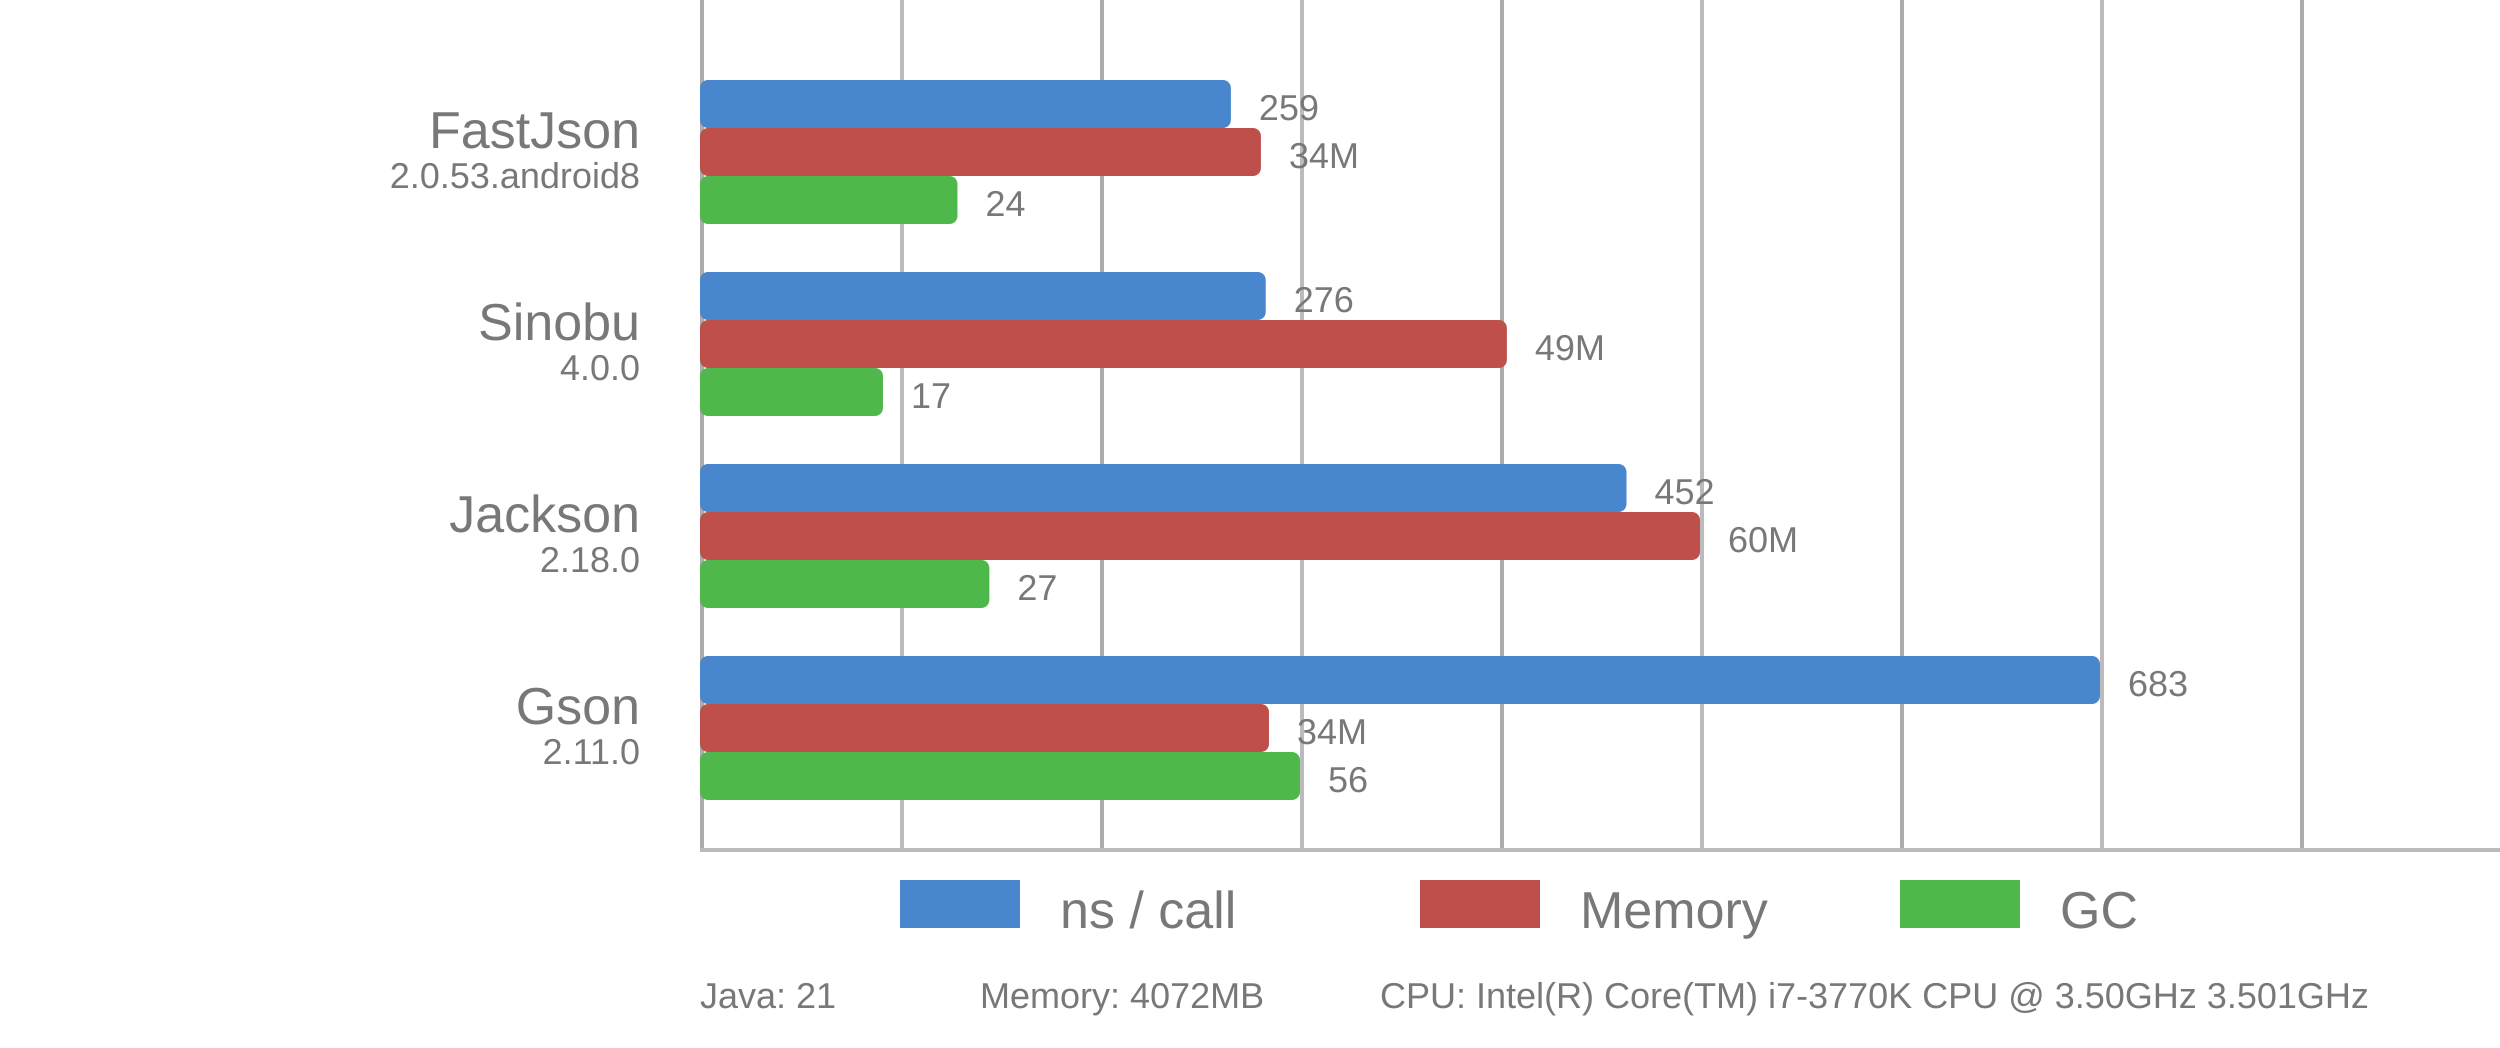
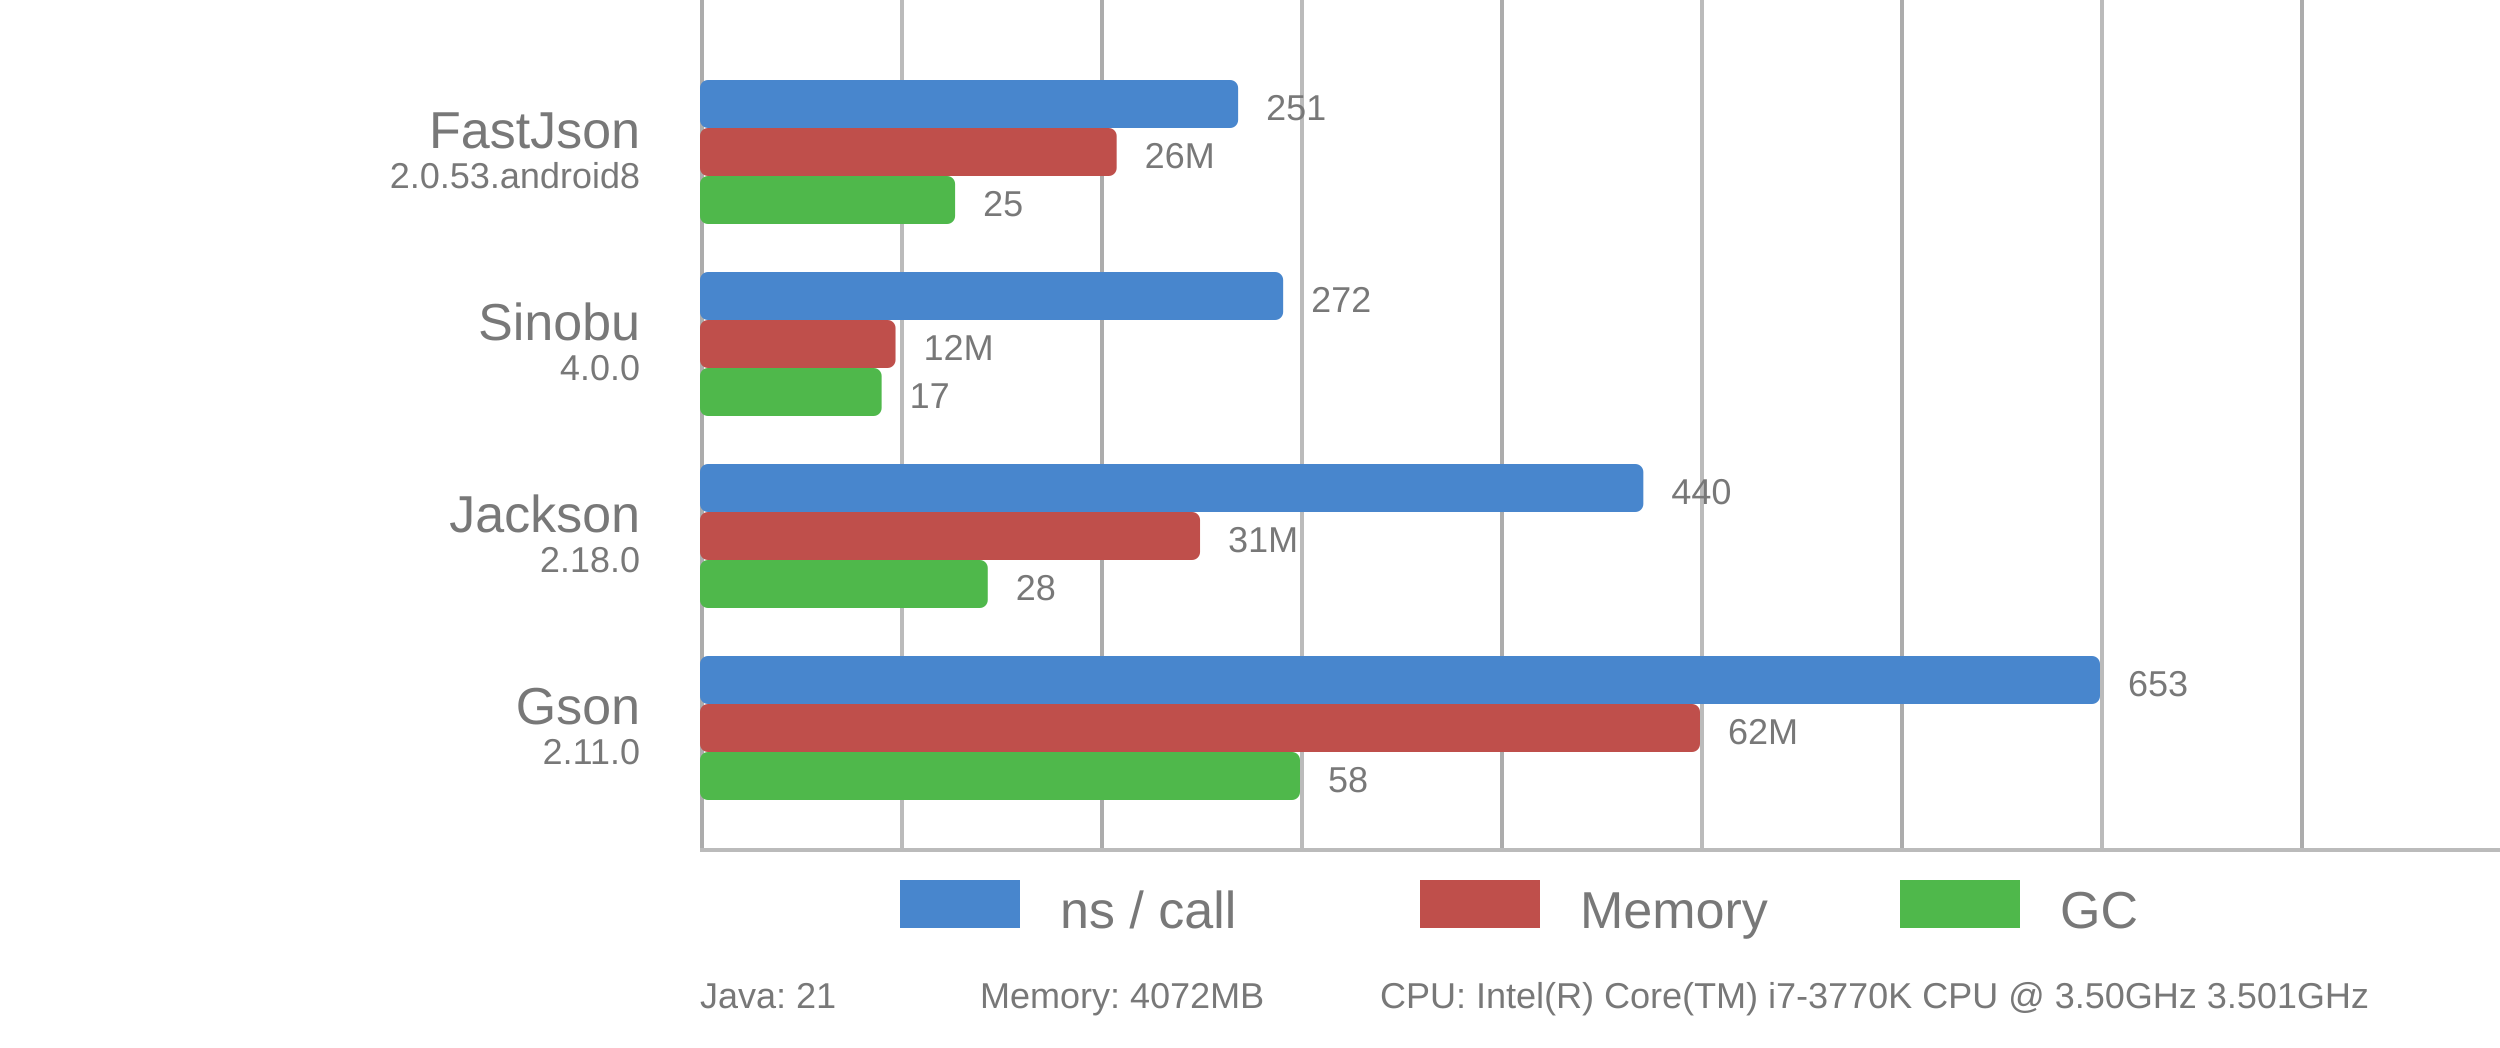
<svg xmlns="http://www.w3.org/2000/svg" viewBox="0 0 625 262">
  <style>
      text {
          font-family: Arial;
          font-size: 13px;
          fill: #787878;
      }

      .desc {
          font-size: 9px;
      }

      .vline {
          fill: #acacac;
          stroke: none;
          stroke-width: 0;
      }

      .subline {
          fill: #bbb;
          stroke: none;
          stroke-width: 0;
      }

      .call {
          fill: #4886CD;
          stroke-linejoin: round;
          height: 12px;
      }

      .gc {
          fill: #4FB84B;
          stroke-linejoin: round;
          height: 12px;
      }

      .memory {
          fill: #BF4F4B;
          stroke-linejoin: round;
          height: 12px;
      }
  </style>
  <g>
    <rect x="175" y="0" width="1" height="212" class="vline" />
    <rect x="275" y="0" width="1" height="212" class="vline" />
    <rect x="375" y="0" width="1" height="212" class="vline" />
    <rect x="475" y="0" width="1" height="212" class="vline" />
    <rect x="575" y="0" width="1" height="212" class="vline" />
    <rect x="225" y="0" width="1" height="212" class="subline" />
    <rect x="325" y="0" width="1" height="212" class="subline" />
    <rect x="425" y="0" width="1" height="212" class="subline" />
    <rect x="525" y="0" width="1" height="212" class="subline" />
    <rect x="175" y="212" width="450" height="1" class="subline" />
    <rect x="225" y="220" width="30" class="call" />
    <text x="265" y="232">ns / call</text>
    <rect x="355" y="220" width="30" class="memory" />
    <text x="395" y="232">Memory</text>
    <rect x="475" y="220" width="30" class="gc" />
    <text x="515" y="232">GC</text>
  </g>
-   <rect x="175" y="20" width="132.723" rx="2" ry="2" class="call" />
-   <rect x="175" y="32" width="140.235" rx="2" ry="2" class="memory" />
-   <rect x="175" y="44" width="64.362" rx="2" ry="2" class="gc" />
+   <rect x="175" y="20" width="134.533" rx="2" ry="2" class="call" />
+   <rect x="175" y="32" width="104.166" rx="2" ry="2" class="memory" />
+   <rect x="175" y="44" width="63.776" rx="2" ry="2" class="gc" />
  <text x="160" y="37" text-anchor="end">FastJson</text>
  <text x="160" y="47" text-anchor="end" class="desc">2.0.53.android8</text>
-   <text x="314.723" y="30" class="desc">259</text>
-   <text x="322.235" y="42" class="desc">34M</text>
-   <text x="246.362" y="54" class="desc">24</text>
-   <rect x="175" y="68" width="141.435" rx="2" ry="2" class="call" />
-   <rect x="175" y="80" width="201.722" rx="2" ry="2" class="memory" />
-   <rect x="175" y="92" width="45.745" rx="2" ry="2" class="gc" />
+   <text x="316.533" y="30" class="desc">251</text>
+   <text x="286.166" y="42" class="desc">26M</text>
+   <text x="245.776" y="54" class="desc">25</text>
+   <rect x="175" y="68" width="145.789" rx="2" ry="2" class="call" />
+   <rect x="175" y="80" width="48.885" rx="2" ry="2" class="memory" />
+   <rect x="175" y="92" width="45.408" rx="2" ry="2" class="gc" />
  <text x="160" y="85" text-anchor="end">Sinobu</text>
  <text x="160" y="95" text-anchor="end" class="desc">4.0.0</text>
-   <text x="323.435" y="78" class="desc">276</text>
-   <text x="383.722" y="90" class="desc">49M</text>
-   <text x="227.745" y="102" class="desc">17</text>
-   <rect x="175" y="116" width="231.625" rx="2" ry="2" class="call" />
-   <rect x="175" y="128" width="250" rx="2" ry="2" class="memory" />
-   <rect x="175" y="140" width="72.34" rx="2" ry="2" class="gc" />
+   <text x="327.789" y="78" class="desc">272</text>
+   <text x="230.885" y="90" class="desc">12M</text>
+   <text x="227.408" y="102" class="desc">17</text>
+   <rect x="175" y="116" width="235.835" rx="2" ry="2" class="call" />
+   <rect x="175" y="128" width="125.015" rx="2" ry="2" class="memory" />
+   <rect x="175" y="140" width="71.939" rx="2" ry="2" class="gc" />
  <text x="160" y="133" text-anchor="end">Jackson</text>
  <text x="160" y="143" text-anchor="end" class="desc">2.18.0</text>
-   <text x="413.625" y="126" class="desc">452</text>
-   <text x="432" y="138" class="desc">60M</text>
-   <text x="254.34" y="150" class="desc">27</text>
+   <text x="417.835" y="126" class="desc">440</text>
+   <text x="307.015" y="138" class="desc">31M</text>
+   <text x="253.939" y="150" class="desc">28</text>
  <rect x="175" y="164" width="350" rx="2" ry="2" class="call" />
-   <rect x="175" y="176" width="142.244" rx="2" ry="2" class="memory" />
+   <rect x="175" y="176" width="250" rx="2" ry="2" class="memory" />
  <rect x="175" y="188" width="150" rx="2" ry="2" class="gc" />
  <text x="160" y="181" text-anchor="end">Gson</text>
  <text x="160" y="191" text-anchor="end" class="desc">2.11.0</text>
-   <text x="532" y="174" class="desc">683</text>
-   <text x="324.244" y="186" class="desc">34M</text>
-   <text x="332" y="198" class="desc">56</text>
+   <text x="532" y="174" class="desc">653</text>
+   <text x="432" y="186" class="desc">62M</text>
+   <text x="332" y="198" class="desc">58</text>
  <text x="175" y="252" class="desc">Java: 21</text>
  <text x="245" y="252" class="desc">Memory: 4072MB</text>
  <text x="345" y="252" class="desc">CPU: Intel(R) Core(TM) i7-3770K CPU @ 3.50GHz 3.501GHz</text>
</svg>
